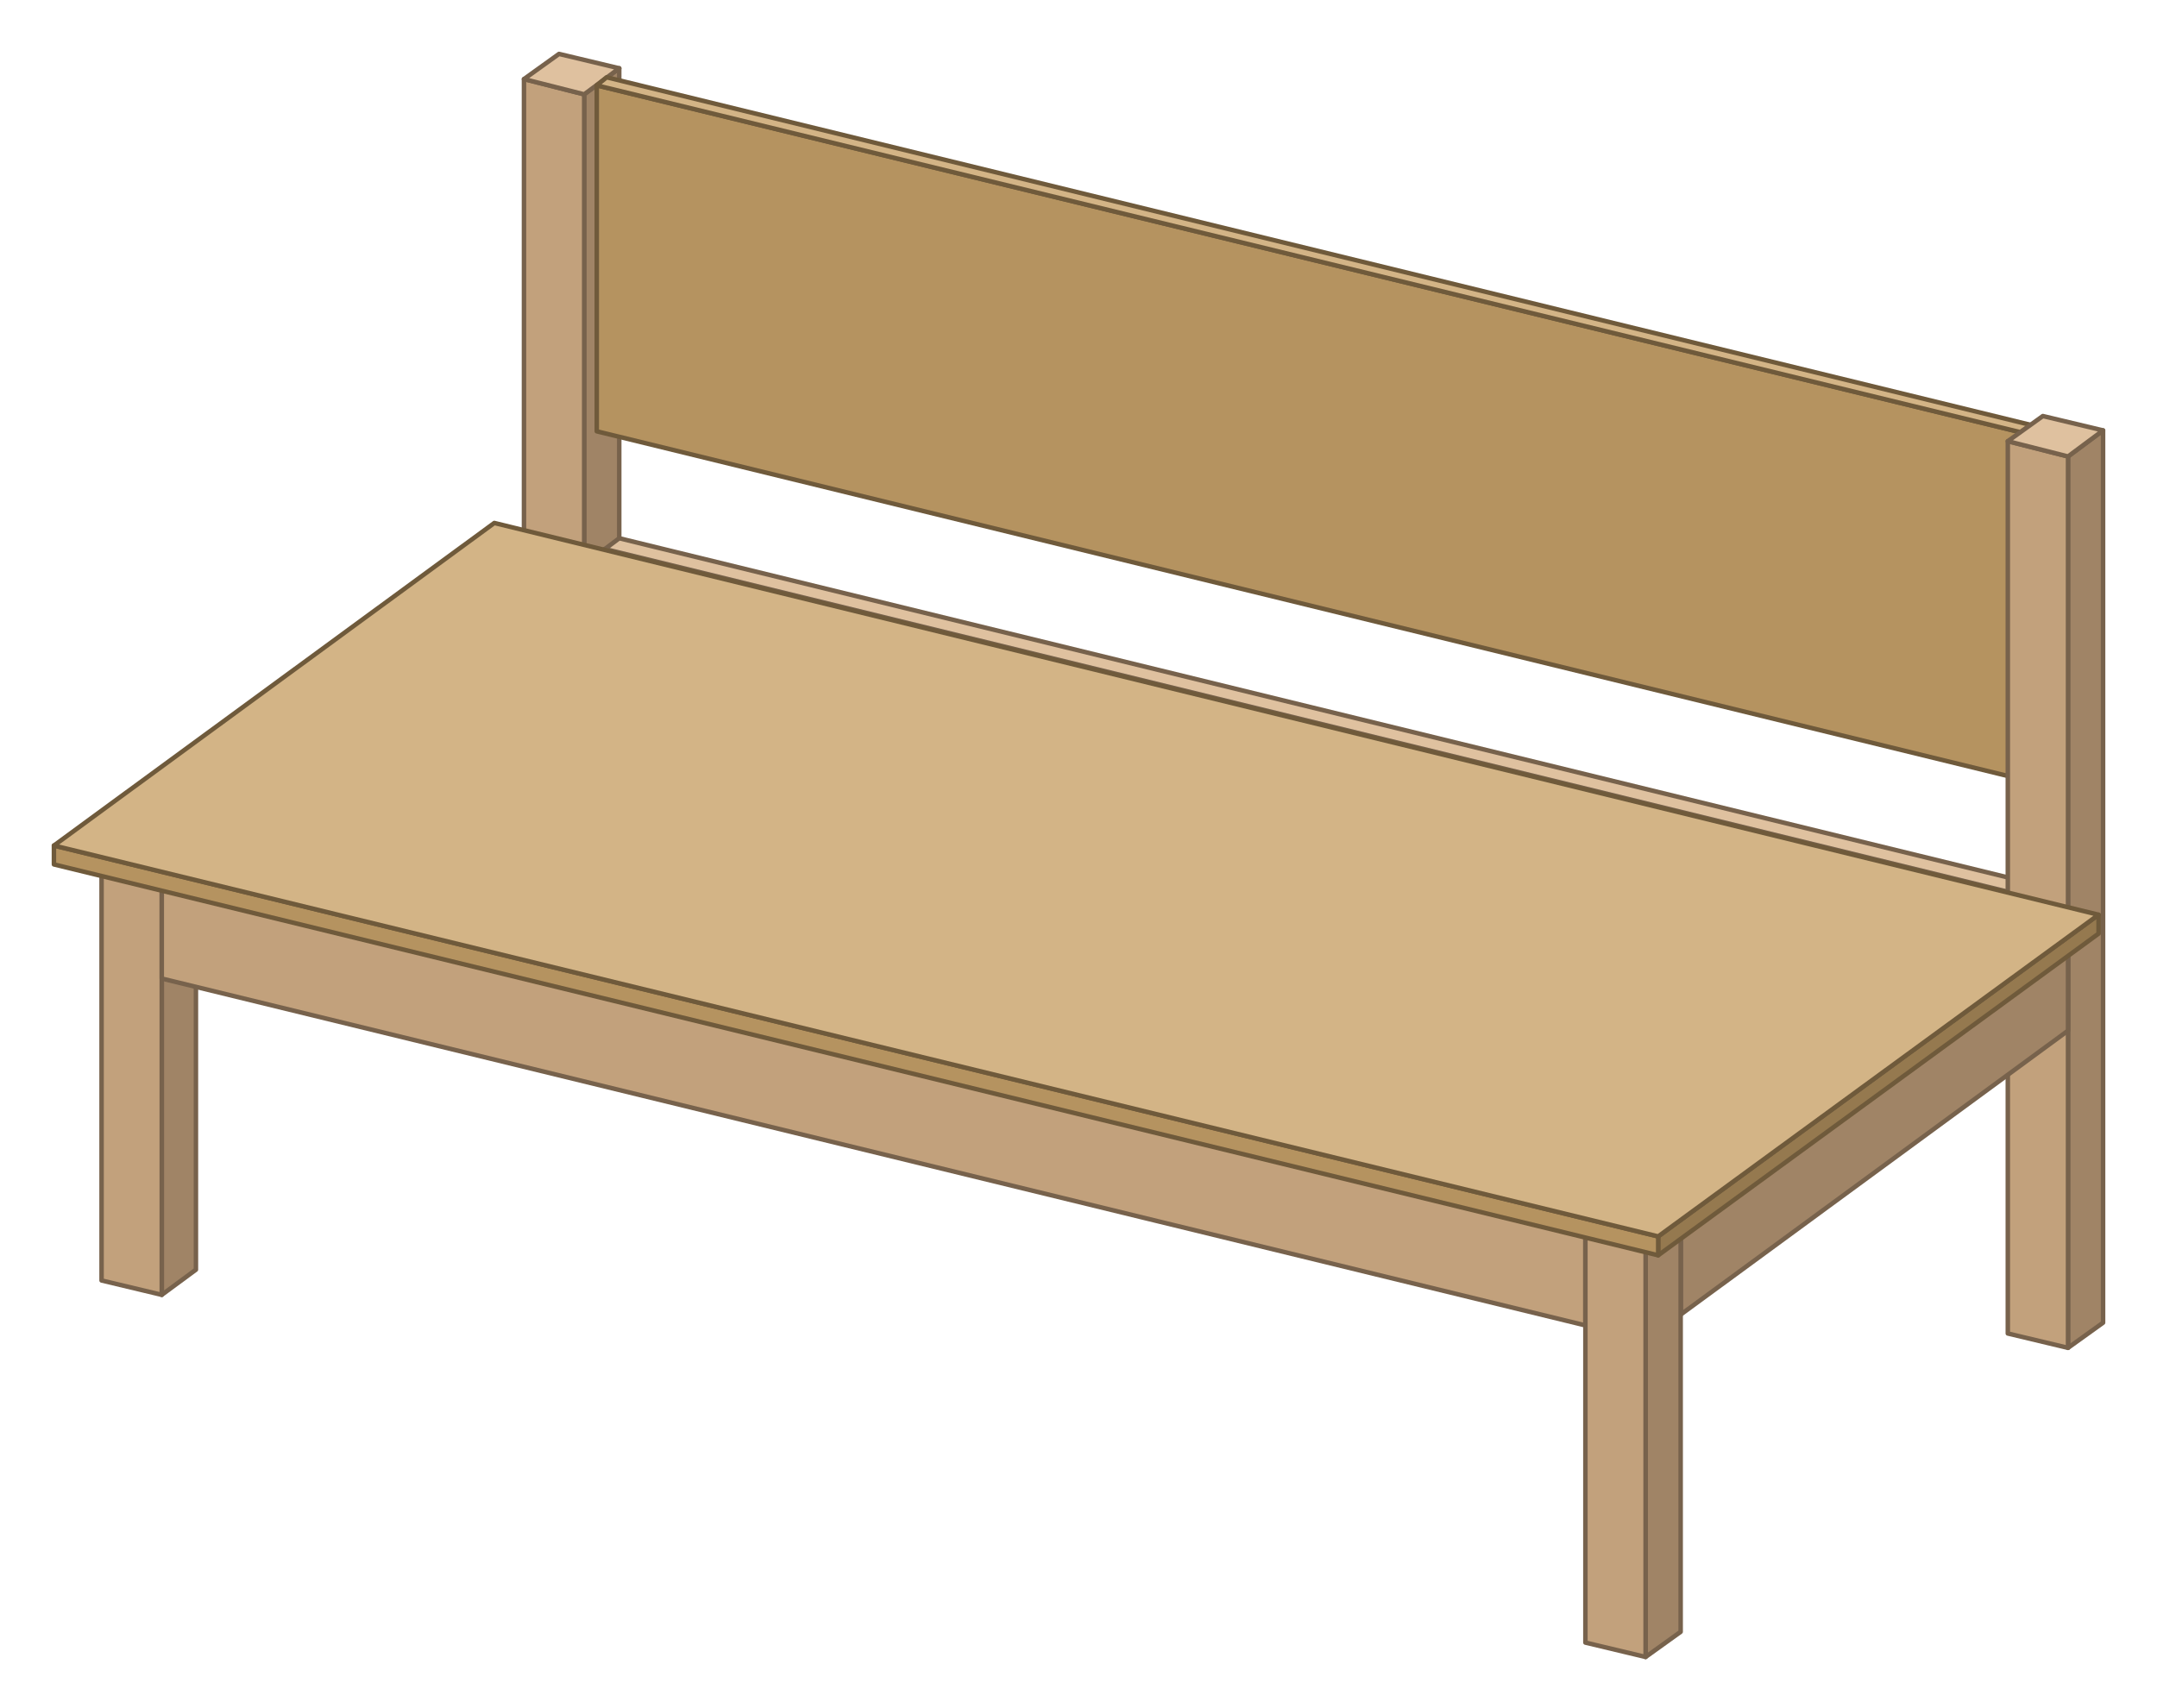
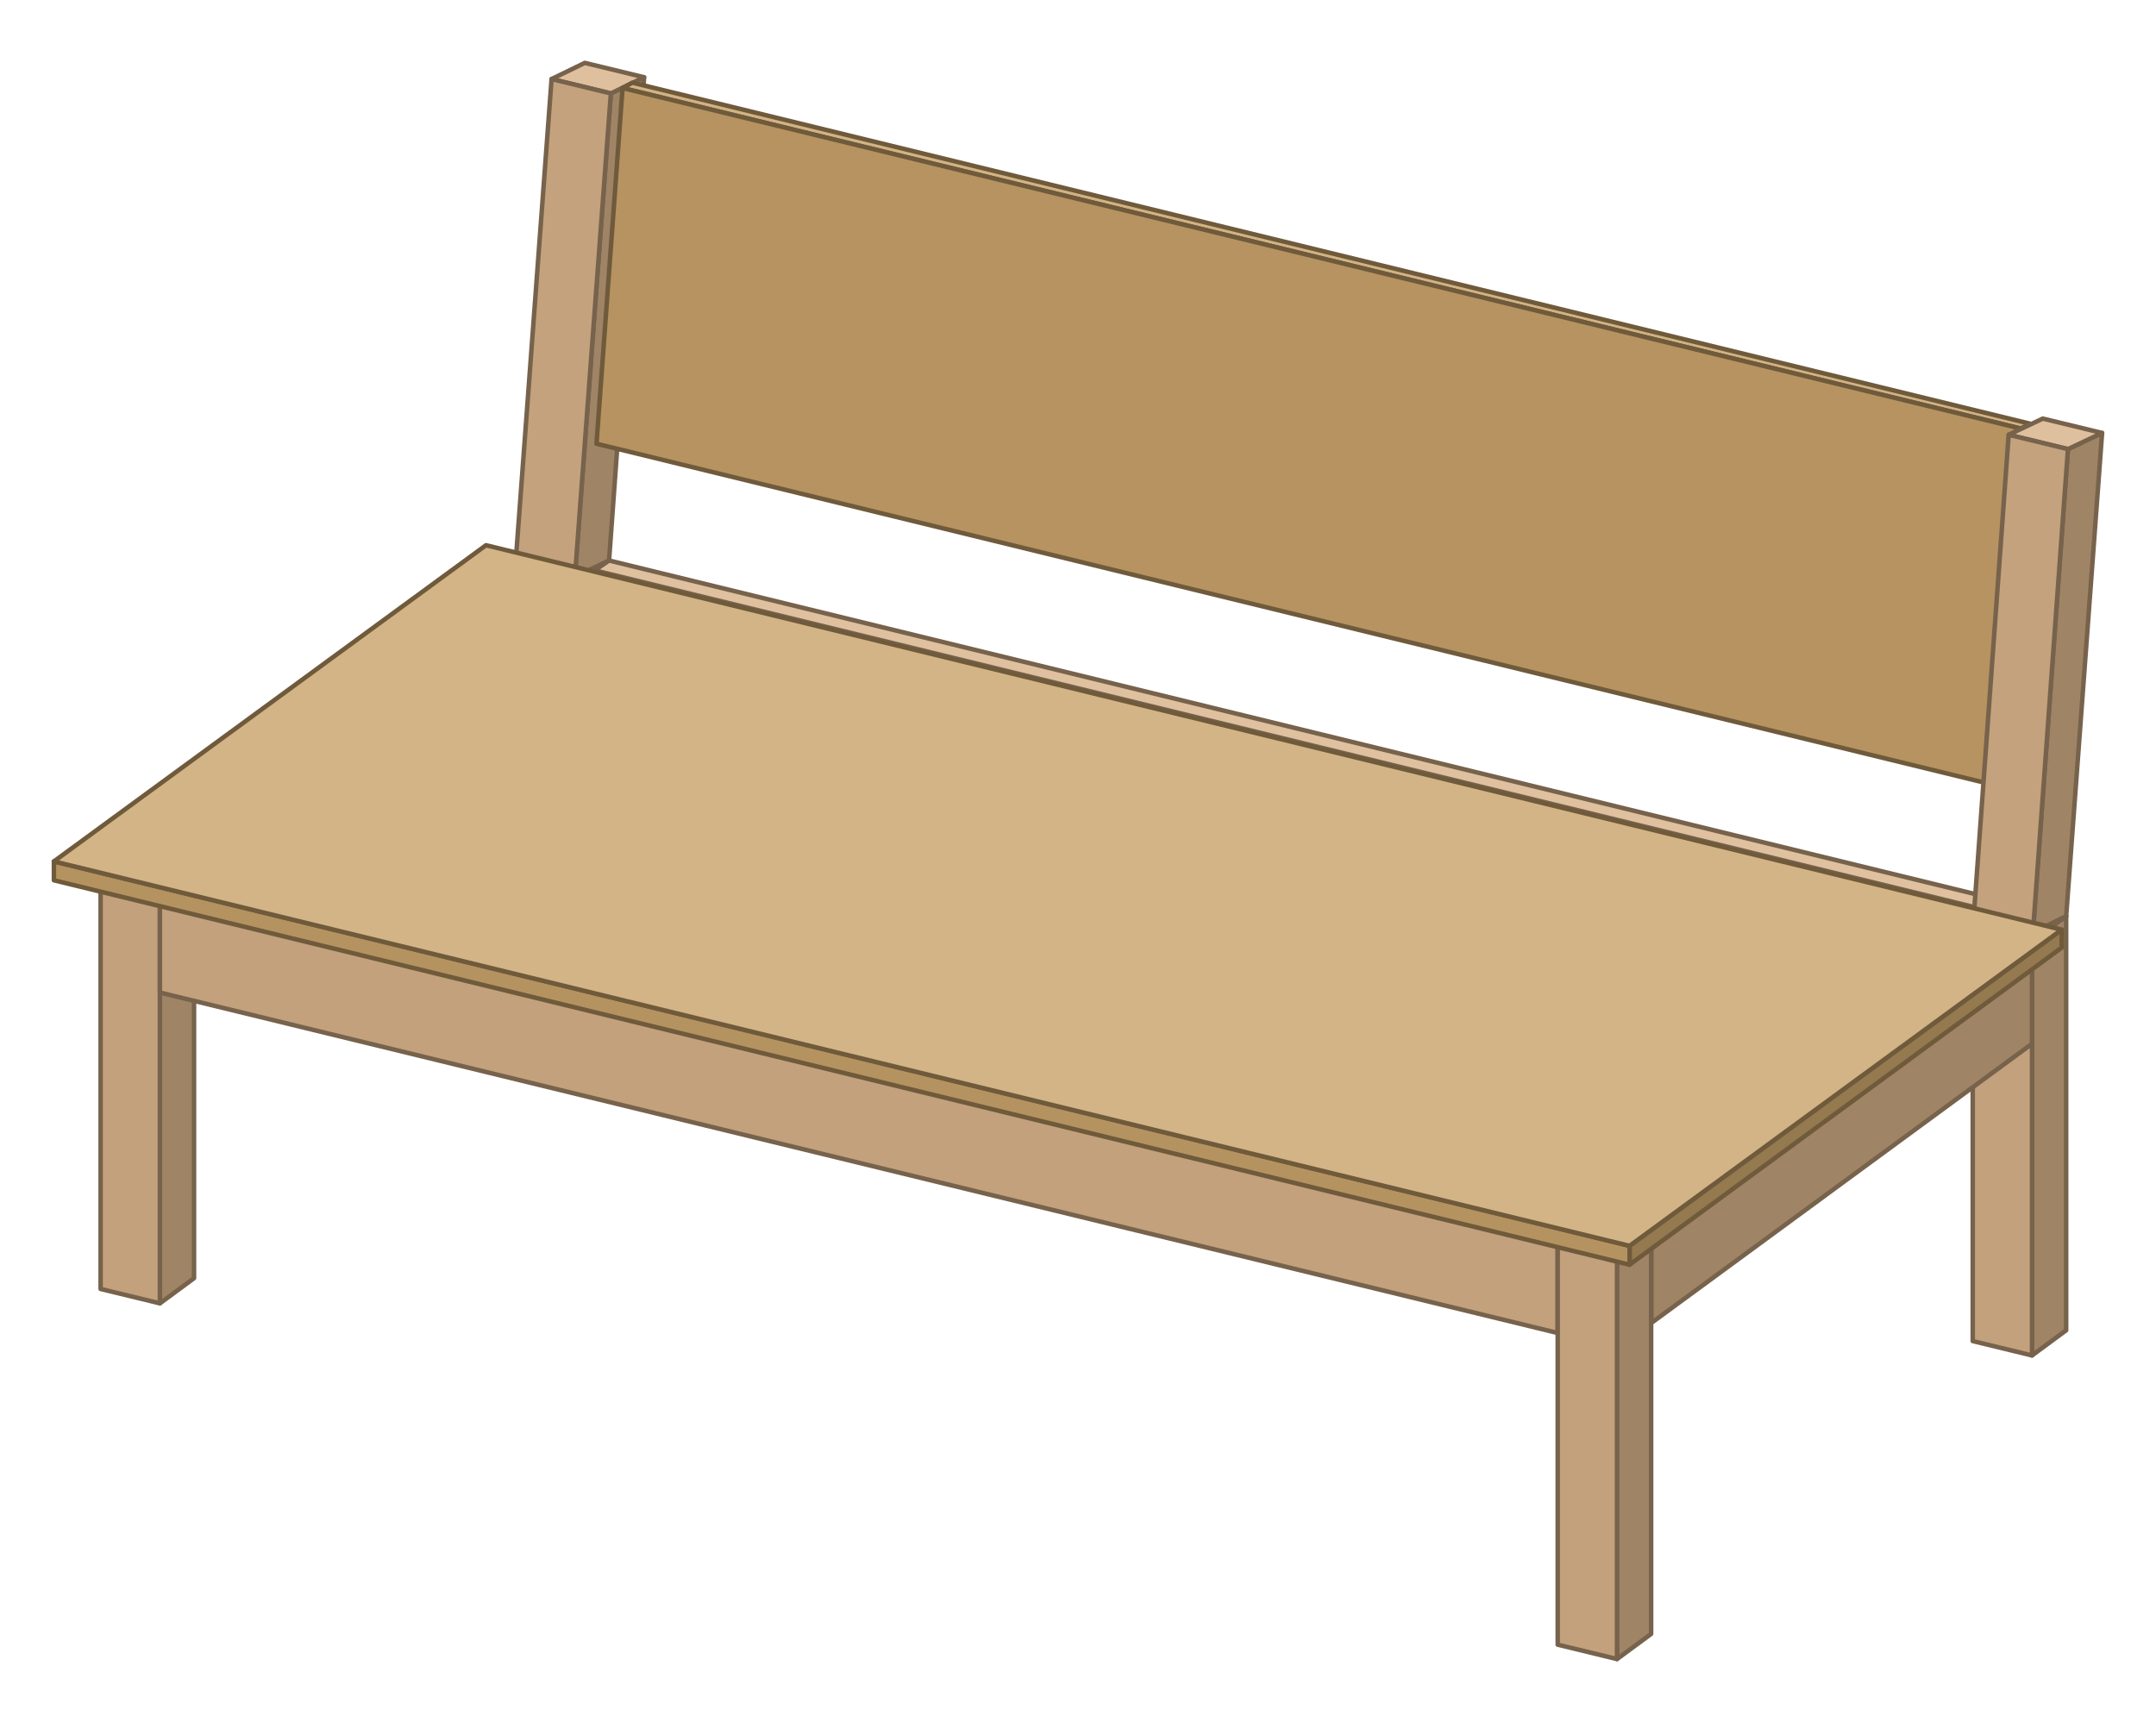
- <svg xmlns="http://www.w3.org/2000/svg" viewBox="0 0 240 190" width="240" height="190" stroke-width="0.5" stroke-linejoin="round">
-   <path d="M65,109.7L68.9,106.9L68.9,7.6L65,10.5Z" fill="#a08466" stroke="#77624c" />
-   <path d="M58.3,108.1L65,109.7L65,10.5L58.3,8.8Z" fill="#c2a17c" stroke="#77624c" />
-   <path d="M58.3,8.8L65,10.5L68.9,7.6L62.2,6Z" fill="#dfc19f" stroke="#77624c" />
-   <path d="M17.9,105.1L61.1,73.5L61.1,61.8L17.9,93.4Z" fill="#a08466" stroke="#77624c" />
-   <path d="M15.1,104.4L17.9,105.1L17.9,93.4L15.1,92.7Z" fill="#c2a17c" stroke="#77624c" />
-   <path d="M15.1,92.7L17.9,93.4L61.1,61.8L58.3,61.1Z" fill="#dfc19f" stroke="#77624c" />
-   <path d="M225.7,111.5L227.3,110.3L227.3,98.6L225.7,99.8Z" fill="#a08466" stroke="#77624c" />
-   <path d="M67.3,72.8L225.7,111.5L225.7,99.8L67.3,61.1Z" fill="#c2a17c" stroke="#77624c" />
-   <path d="M67.3,61.1L225.7,99.8L227.3,98.6L68.9,59.9Z" fill="#dfc19f" stroke="#77624c" />
-   <path d="M224.8,86.7L226,85.8L226,47.3L224.8,48.1Z" fill="#95794f" stroke="#6f5a3b" />
-   <path d="M66.4,48L224.8,86.7L224.8,48.1L66.4,9.5Z" fill="#b59360" stroke="#6f5a3b" />
-   <path d="M66.4,9.5L224.8,48.1L226,47.3L67.5,8.6Z" fill="#d3b486" stroke="#6f5a3b" />
-   <path d="M18,144.1L21.8,141.3L21.8,94.4L18,97.2Z" fill="#a08466" stroke="#77624c" />
-   <path d="M11.3,142.5L18,144.1L18,97.2L11.3,95.6Z" fill="#c2a17c" stroke="#77624c" />
-   <path d="M11.3,95.6L18,97.2L21.8,94.4L15.1,92.7Z" fill="#dfc19f" stroke="#77624c" />
-   <path d="M230.1,150L234,147.2L234,47.9L230.1,50.8Z" fill="#a08466" stroke="#77624c" />
-   <path d="M223.4,148.4L230.1,150L230.1,50.8L223.4,49.1Z" fill="#c2a17c" stroke="#77624c" />
-   <path d="M223.4,49.1L230.1,50.8L234,47.9L227.3,46.3Z" fill="#dfc19f" stroke="#77624c" />
-   <path d="M176.4,147.5L178,146.4L178,134.7L176.4,135.9Z" fill="#a08466" stroke="#77624c" />
-   <path d="M18,108.9L176.4,147.5L176.4,135.9L18,97.2Z" fill="#c2a17c" stroke="#77624c" />
-   <path d="M18,97.2L176.4,135.9L178,134.7L19.6,96Z" fill="#dfc19f" stroke="#77624c" />
-   <path d="M187,146.3L230.1,114.7L230.1,103.1L187,134.7Z" fill="#a08466" stroke="#77624c" />
-   <path d="M184.2,145.7L187,146.3L187,134.7L184.2,134Z" fill="#c2a17c" stroke="#77624c" />
-   <path d="M184.2,134L187,134.7L230.1,103.1L227.3,102.4Z" fill="#dfc19f" stroke="#77624c" />
-   <path d="M183.1,184.4L187,181.6L187,134.7L183.1,137.5Z" fill="#a08466" stroke="#77624c" />
-   <path d="M176.4,182.8L183.1,184.4L183.1,137.5L176.4,135.9Z" fill="#c2a17c" stroke="#77624c" />
-   <path d="M176.4,135.9L183.1,137.5L187,134.7L180.3,133Z" fill="#dfc19f" stroke="#77624c" />
-   <path d="M184.5,139.7L233.5,103.9L233.5,101.8L184.5,137.6Z" fill="#95794f" stroke="#6f5a3b" />
-   <path d="M6,96.2L184.5,139.7L184.5,137.6L6,94.1Z" fill="#b59360" stroke="#6f5a3b" />
-   <path d="M6,94.1L184.5,137.6L233.5,101.8L55,58.2Z" fill="#d3b486" stroke="#6f5a3b" />
+ <svg xmlns="http://www.w3.org/2000/svg" viewBox="0 0 240 191" width="240" height="191" stroke-width="0.5" stroke-linejoin="round">
+   <path d="M64,111.3L67.8,108.5L67.8,62.4L64,65.2Z" fill="#a08466" stroke="#77624c" />
+   <path d="M57.4,109.7L64,111.3L64,65.2L57.4,63.6Z" fill="#c2a17c" stroke="#77624c" />
+   <path d="M57.4,63.6L64,65.2L67.8,62.4L61.2,60.8Z" fill="#dfc19f" stroke="#77624c" />
+   <path d="M64,64.2L67.8,62.4L71.7,8.6L68,10.4Z" fill="#a08466" stroke="#77624c" />
+   <path d="M61.4,8.8L68,10.4L71.7,8.6L65.1,7Z" fill="#dfc09e" stroke="#77624c" />
+   <path d="M57.4,62.6L64,64.2L68,10.4L61.4,8.8Z" fill="#c3a27d" stroke="#77624c" />
+   <path d="M17.7,106.7L60.1,75.7L60.1,64.2L17.7,95.3Z" fill="#a08466" stroke="#77624c" />
+   <path d="M15,106.1L17.7,106.7L17.7,95.3L15,94.6Z" fill="#c2a17c" stroke="#77624c" />
+   <path d="M15,94.6L17.7,95.3L60.1,64.2L57.4,63.6Z" fill="#dfc19f" stroke="#77624c" />
+   <path d="M221.9,113L223.4,111.8L223.4,100.4L221.9,101.5Z" fill="#a08466" stroke="#77624c" />
+   <path d="M66.2,75L221.9,113L221.9,101.5L66.2,63.5Z" fill="#c2a17c" stroke="#77624c" />
+   <path d="M66.2,63.5L221.9,101.5L223.4,100.4L67.8,62.4Z" fill="#dfc19f" stroke="#77624c" />
+   <path d="M222,87.4L223.2,86.8L226.1,47.2L224.9,47.7Z" fill="#95794f" stroke="#6f5a3b" />
+   <path d="M69.3,9.8L224.9,47.7L226.1,47.2L70.4,9.2Z" fill="#d2b384" stroke="#6f5a3b" />
+   <path d="M66.4,49.4L222,87.4L224.9,47.7L69.3,9.8Z" fill="#b69361" stroke="#6f5a3b" />
+   <path d="M17.8,145.1L21.6,142.3L21.6,96.2L17.8,99Z" fill="#a08466" stroke="#77624c" />
+   <path d="M11.2,143.5L17.8,145.1L17.8,99L11.2,97.4Z" fill="#c2a17c" stroke="#77624c" />
+   <path d="M11.2,97.4L17.8,99L21.6,96.2L15,94.6Z" fill="#dfc19f" stroke="#77624c" />
+   <path d="M226.2,150.9L230,148.1L230,102L226.2,104.7Z" fill="#a08466" stroke="#77624c" />
+   <path d="M219.6,149.3L226.2,150.9L226.2,104.7L219.6,103.1Z" fill="#c2a17c" stroke="#77624c" />
+   <path d="M219.6,103.1L226.2,104.7L230,102L223.4,100.4Z" fill="#dfc19f" stroke="#77624c" />
+   <path d="M226.3,103.8L230,102L234,48.2L230.2,50Z" fill="#a08466" stroke="#77624c" />
+   <path d="M223.6,48.4L230.2,50L234,48.2L227.4,46.6Z" fill="#dfc09e" stroke="#77624c" />
+   <path d="M219.7,102.2L226.3,103.8L230.2,50L223.6,48.4Z" fill="#c3a27d" stroke="#77624c" />
+   <path d="M173.4,148.4L175,147.3L175,135.8L173.4,137Z" fill="#a08466" stroke="#77624c" />
+   <path d="M17.8,110.5L173.4,148.4L173.4,137L17.8,99Z" fill="#c2a17c" stroke="#77624c" />
+   <path d="M17.8,99L173.4,137L175,135.8L19.3,97.8Z" fill="#dfc19f" stroke="#77624c" />
+   <path d="M183.8,147.3L226.2,116.2L226.2,104.7L183.8,135.8Z" fill="#a08466" stroke="#77624c" />
+   <path d="M181.1,146.6L183.8,147.3L183.8,135.8L181.1,135.1Z" fill="#c2a17c" stroke="#77624c" />
+   <path d="M181.1,135.1L183.8,135.8L226.2,104.7L223.5,104.1Z" fill="#dfc19f" stroke="#77624c" />
+   <path d="M180,184.7L183.8,181.9L183.8,135.8L180,138.6Z" fill="#a08466" stroke="#77624c" />
+   <path d="M173.4,183.1L180,184.7L180,138.6L173.4,137Z" fill="#c2a17c" stroke="#77624c" />
+   <path d="M173.4,137L180,138.6L183.8,135.8L177.2,134.2Z" fill="#dfc19f" stroke="#77624c" />
+   <path d="M181.4,140.8L229.5,105.5L229.5,103.5L181.4,138.7Z" fill="#95794f" stroke="#6f5a3b" />
+   <path d="M6,98L181.4,140.8L181.4,138.7L6,95.9Z" fill="#b59360" stroke="#6f5a3b" />
+   <path d="M6,95.9L181.4,138.7L229.5,103.5L54.1,60.7Z" fill="#d3b486" stroke="#6f5a3b" />
</svg>
